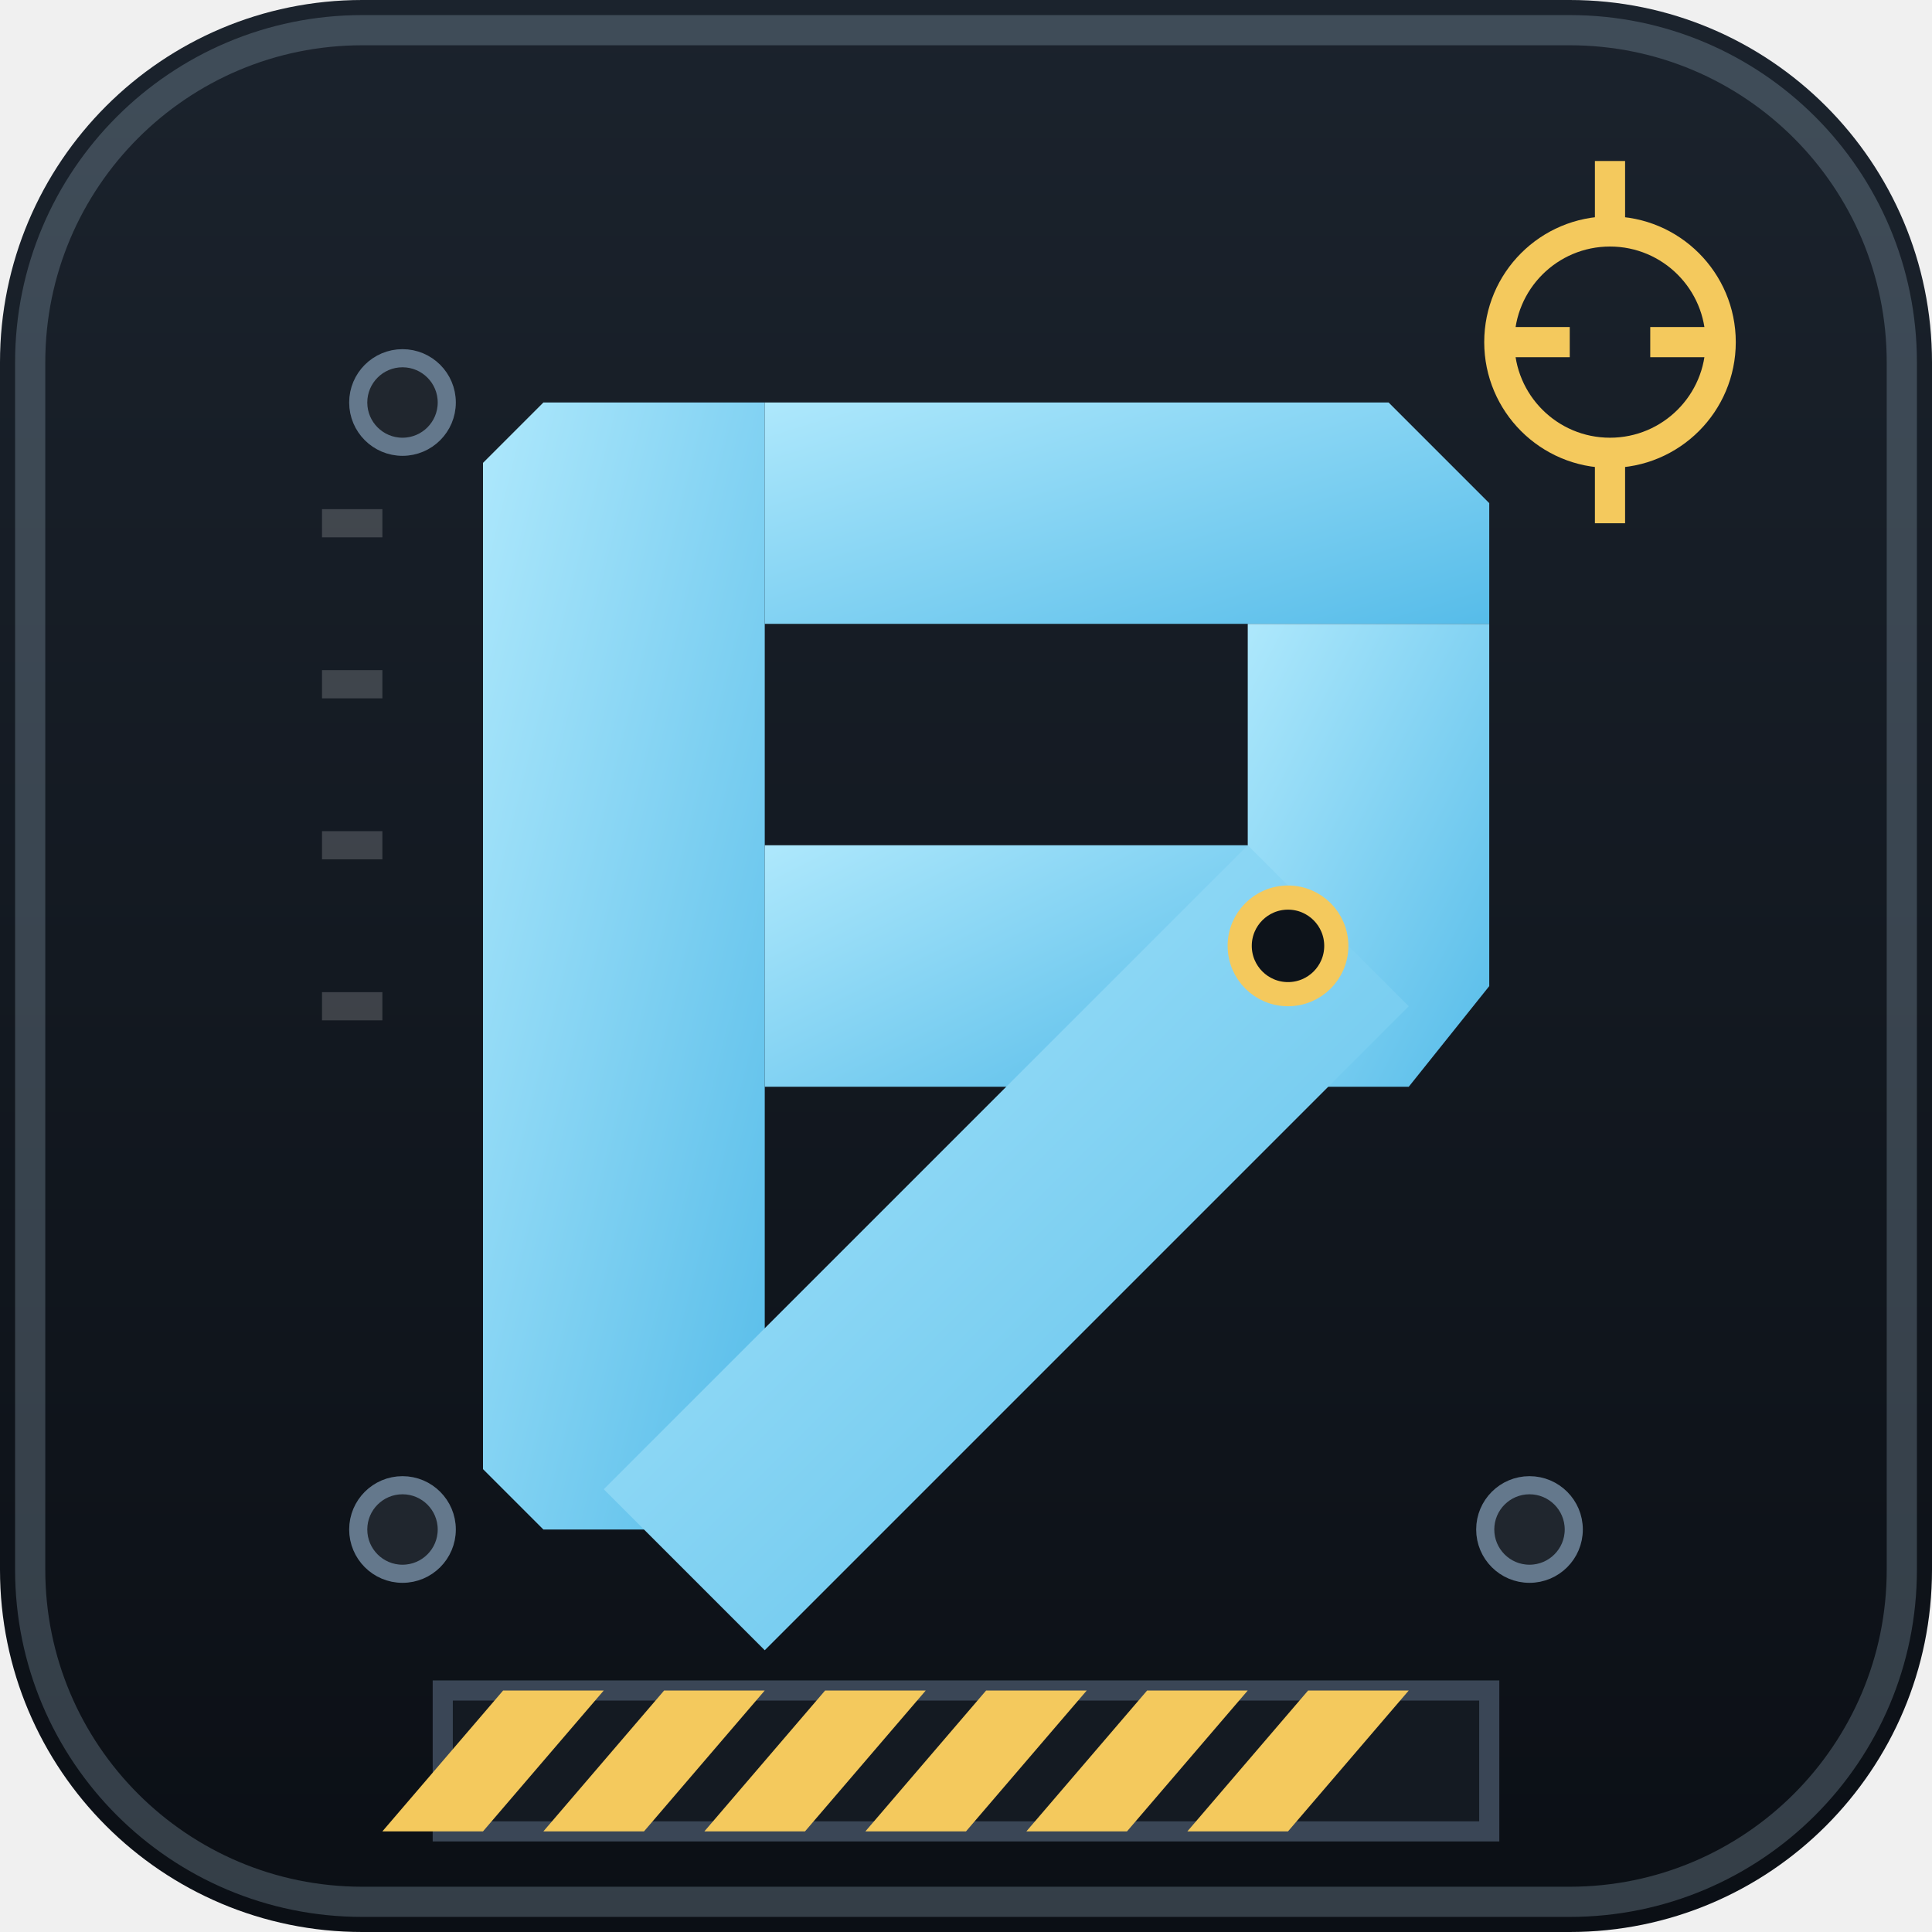
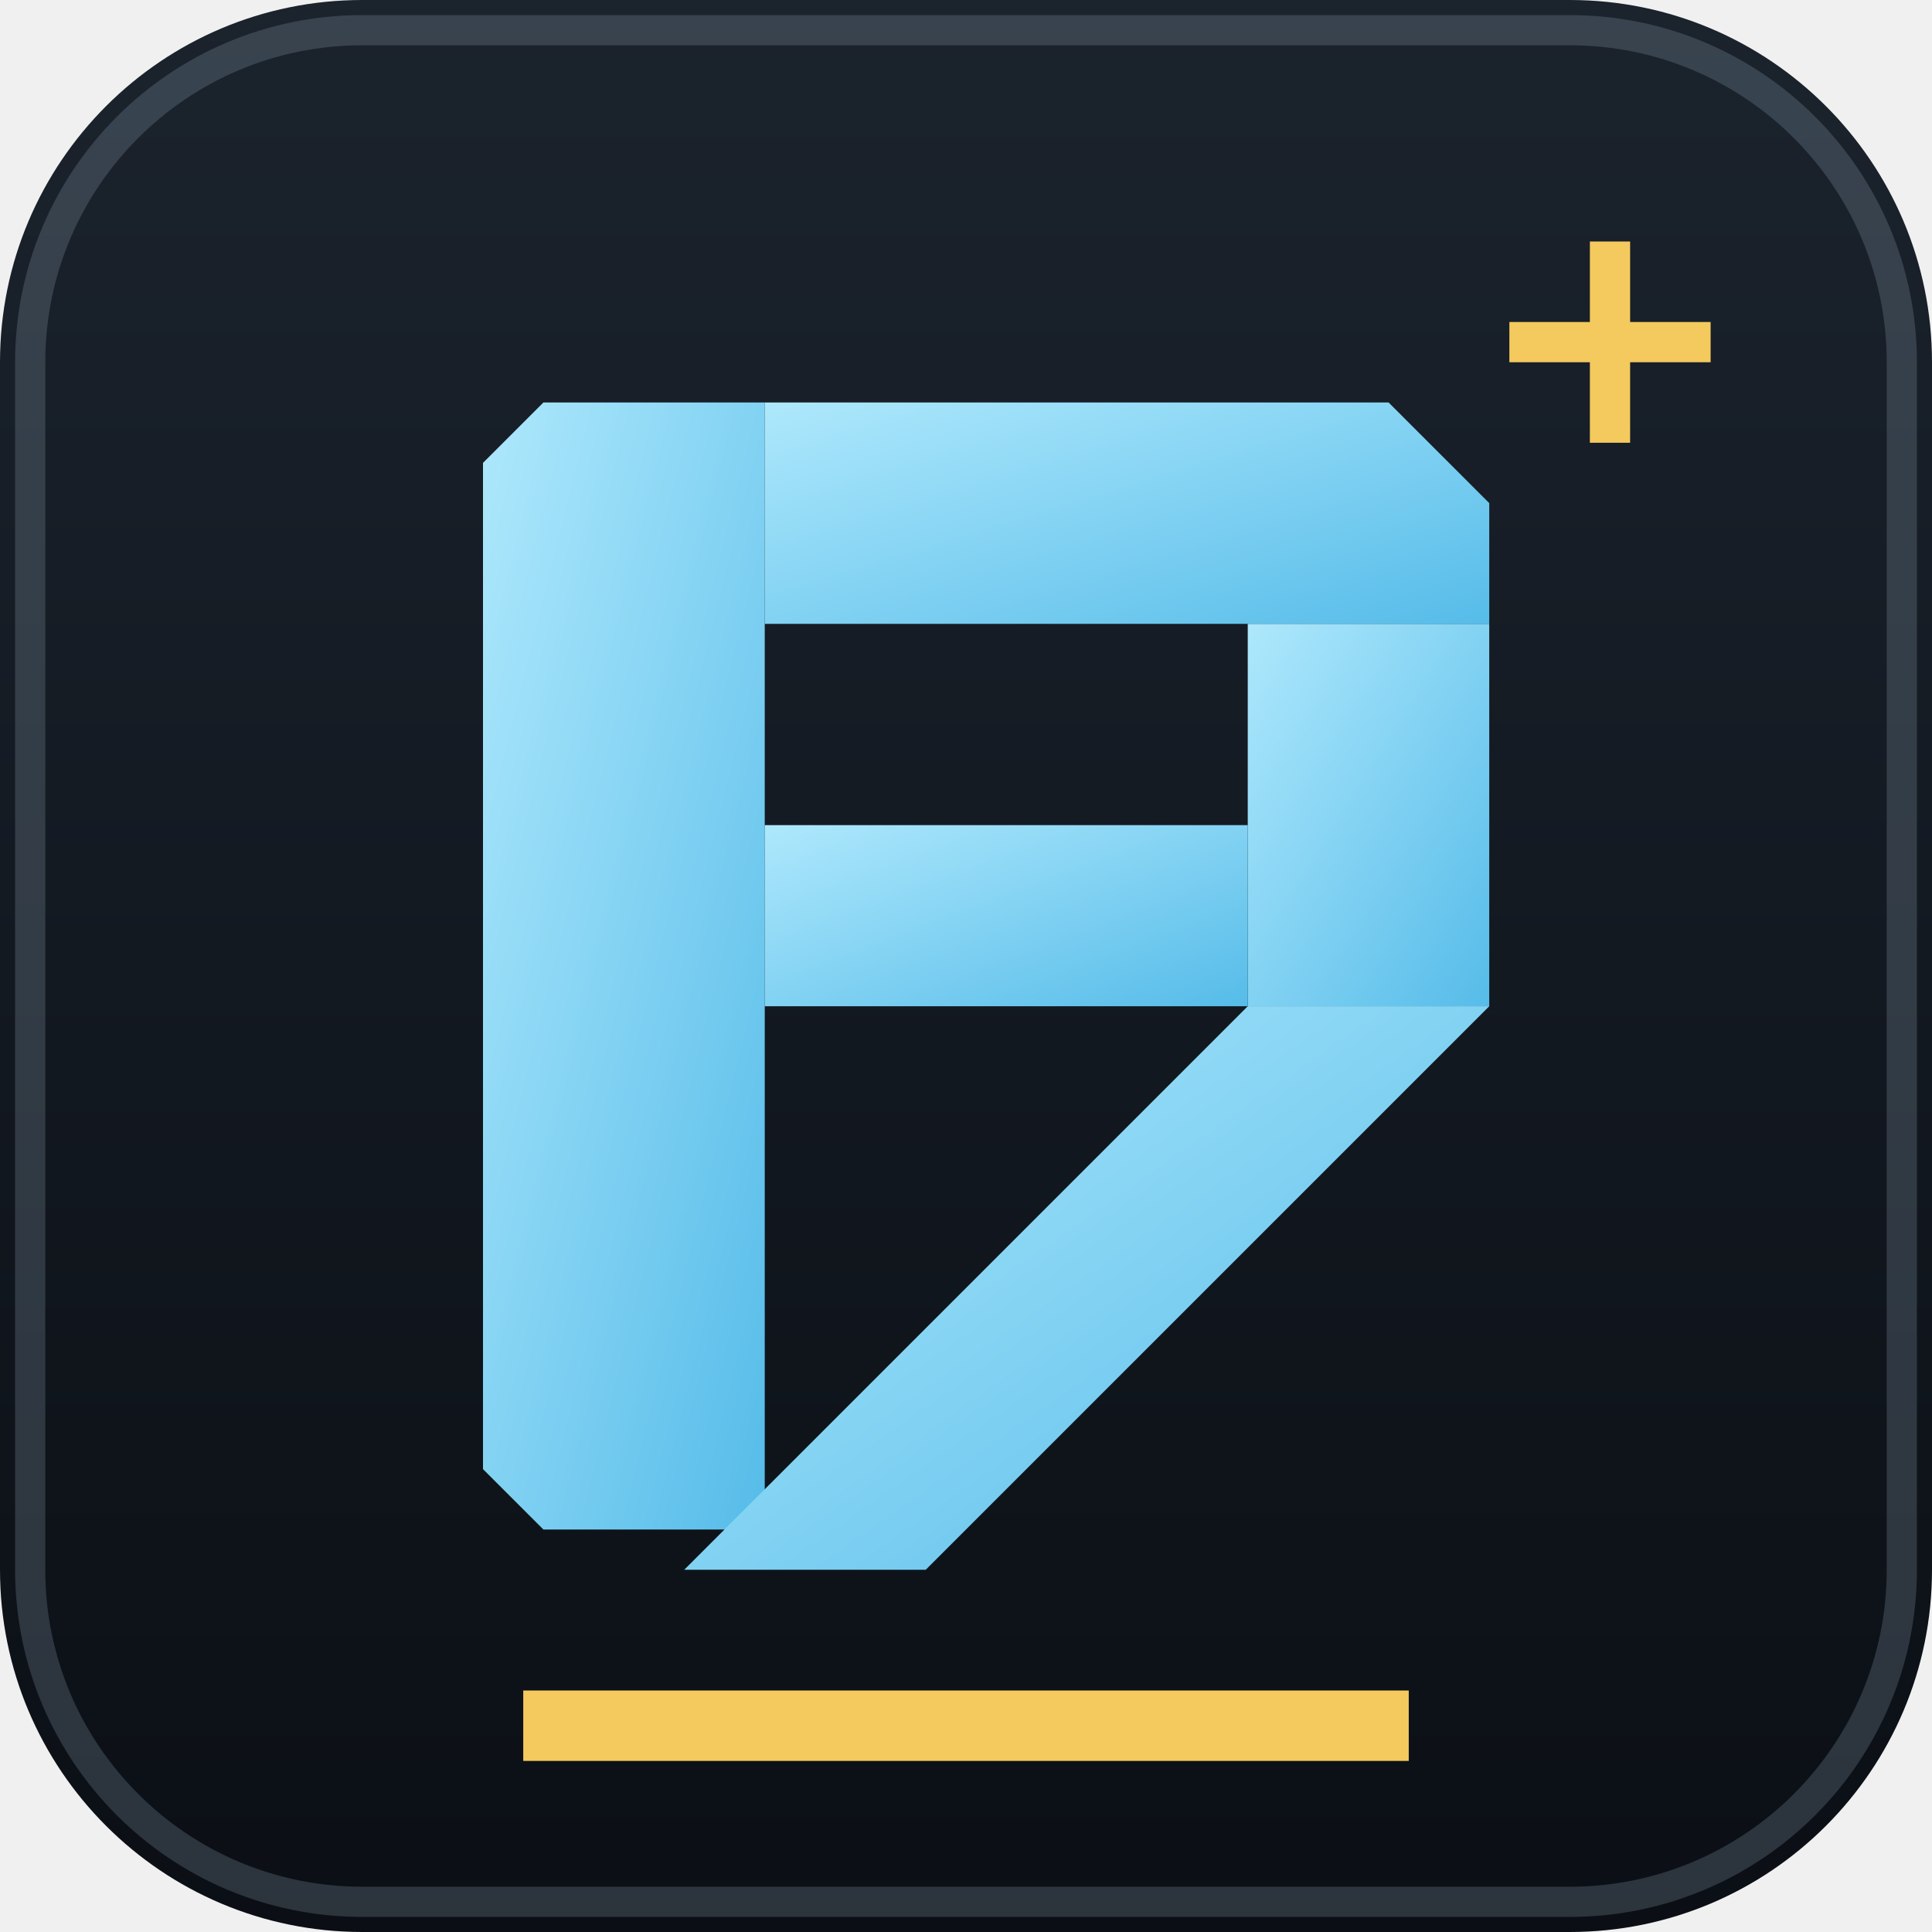
<svg xmlns="http://www.w3.org/2000/svg" viewBox="0 0 96 96" role="img" aria-label="Rhine-Lore">
  <defs>
    <linearGradient id="rl-bg" x1="0" y1="0" x2="0" y2="1">
      <stop offset="0" stop-color="#1b232d" />
      <stop offset="1" stop-color="#0b0f15" />
    </linearGradient>
    <linearGradient id="rl-r" x1="0" y1="0" x2="1" y2="1">
      <stop offset="0" stop-color="#aee8fc" />
      <stop offset="1" stop-color="#56bce9" />
    </linearGradient>
  </defs>
  <rect width="96" height="96" rx="18" fill="url(#rl-bg)" />
-   <rect x="1.5" y="1.5" width="93" height="93" rx="16.5" fill="none" stroke="#9fb6c9" stroke-opacity="0.28" stroke-width="1.5" />
-   <g stroke="#ffffff" stroke-opacity="0.18" stroke-width="1.4">
-     <path d="M16 26 h3" />
-     <path d="M16 34 h3" />
-     <path d="M16 42 h3" />
-     <path d="M16 50 h3" />
-   </g>
-   <g fill="#20262e" stroke="#64788c" stroke-width="0.9">
-     <circle cx="20" cy="20" r="2.2" />
-     <circle cx="20" cy="76" r="2.2" />
-     <circle cx="76" cy="76" r="2.2" />
-   </g>
+   <rect x="1.5" y="1.5" width="93" height="93" rx="16.5" fill="none" stroke="#9fb6c9" stroke-opacity="0.22" stroke-width="1.5" />
  <path d="M38 20 H27 L24 23 V73 L27 76 H38 Z" fill="url(#rl-r)" />
  <path d="M38 20 H69 L74 25 V31 H38 Z" fill="url(#rl-r)" />
-   <path d="M62 31 H74 V49 L70 54 H62 Z" fill="url(#rl-r)" />
-   <path d="M38 42 H62 V54 H38 Z" fill="url(#rl-r)" />
-   <path d="M70 50 L62 42 L30 74 L38 82 Z" fill="url(#rl-r)" />
-   <circle cx="64" cy="47" r="2.4" fill="#0d131a" stroke="#f4c95d" stroke-width="1.2" />
-   <g stroke="#f4c95d" stroke-width="1.5" fill="none">
-     <circle cx="80" cy="17" r="5.5" />
-     <path d="M80 8 V12" />
-     <path d="M80 22 V26" />
-     <path d="M74 17 H78" />
-     <path d="M82 17 H86" />
+   <path d="M62 31 H74 V50 H62 Z" fill="url(#rl-r)" />
+   <path d="M38 41 H62 V50 H38 Z" fill="url(#rl-r)" />
+   <path d="M62 50 H74 L46 78 H34 Z" fill="url(#rl-r)" />
+   <rect x="26" y="84" width="44" height="3.5" fill="#f4c95d" />
+   <g stroke="#f4c95d" stroke-width="2" stroke-linecap="butt">
+     <path d="M80 12 V22" />
+     <path d="M75 17 H85" />
  </g>
-   <rect x="22" y="84" width="52" height="7" fill="#141a22" />
-   <rect x="22" y="84" width="52" height="7" fill="none" stroke="#3a4656" stroke-width="1" />
-   <path d="M25 84 h5 l-6 7 h-5 z" fill="#f4c95d" />
-   <path d="M33 84 h5 l-6 7 h-5 z" fill="#f4c95d" />
-   <path d="M41 84 h5 l-6 7 h-5 z" fill="#f4c95d" />
-   <path d="M49 84 h5 l-6 7 h-5 z" fill="#f4c95d" />
-   <path d="M57 84 h5 l-6 7 h-5 z" fill="#f4c95d" />
-   <path d="M65 84 h5 l-6 7 h-5 z" fill="#f4c95d" />
</svg>
